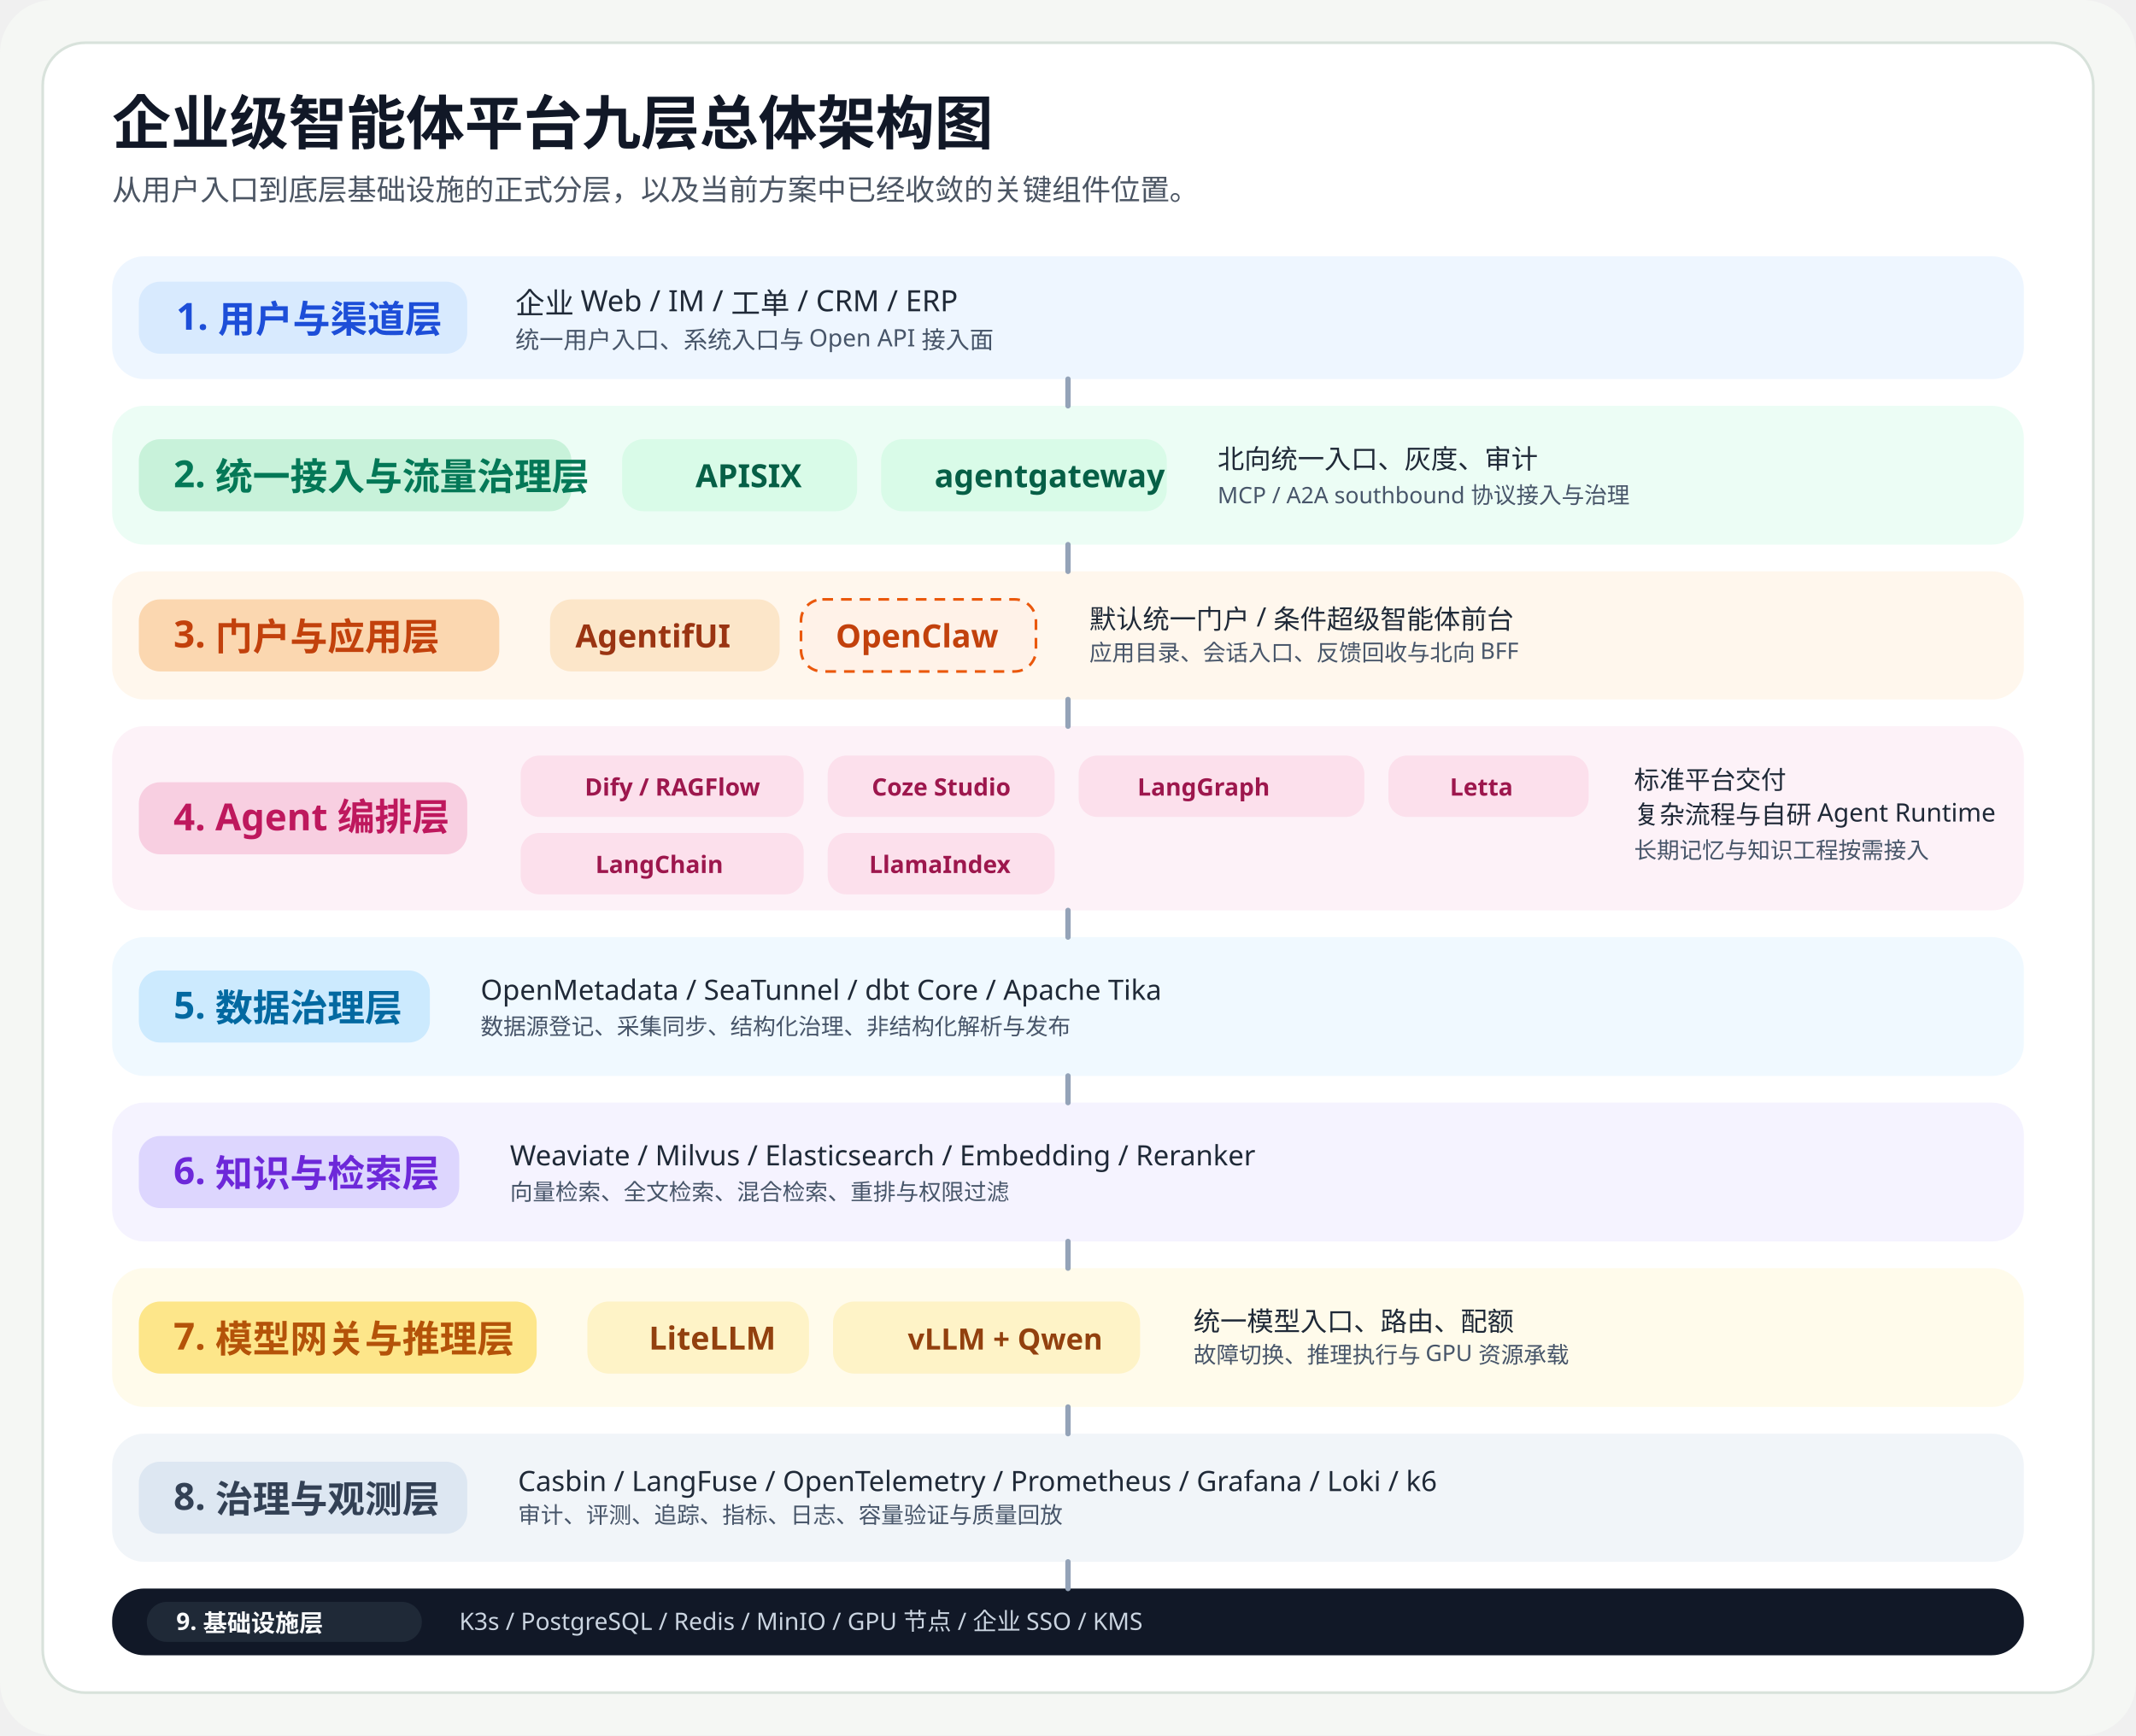
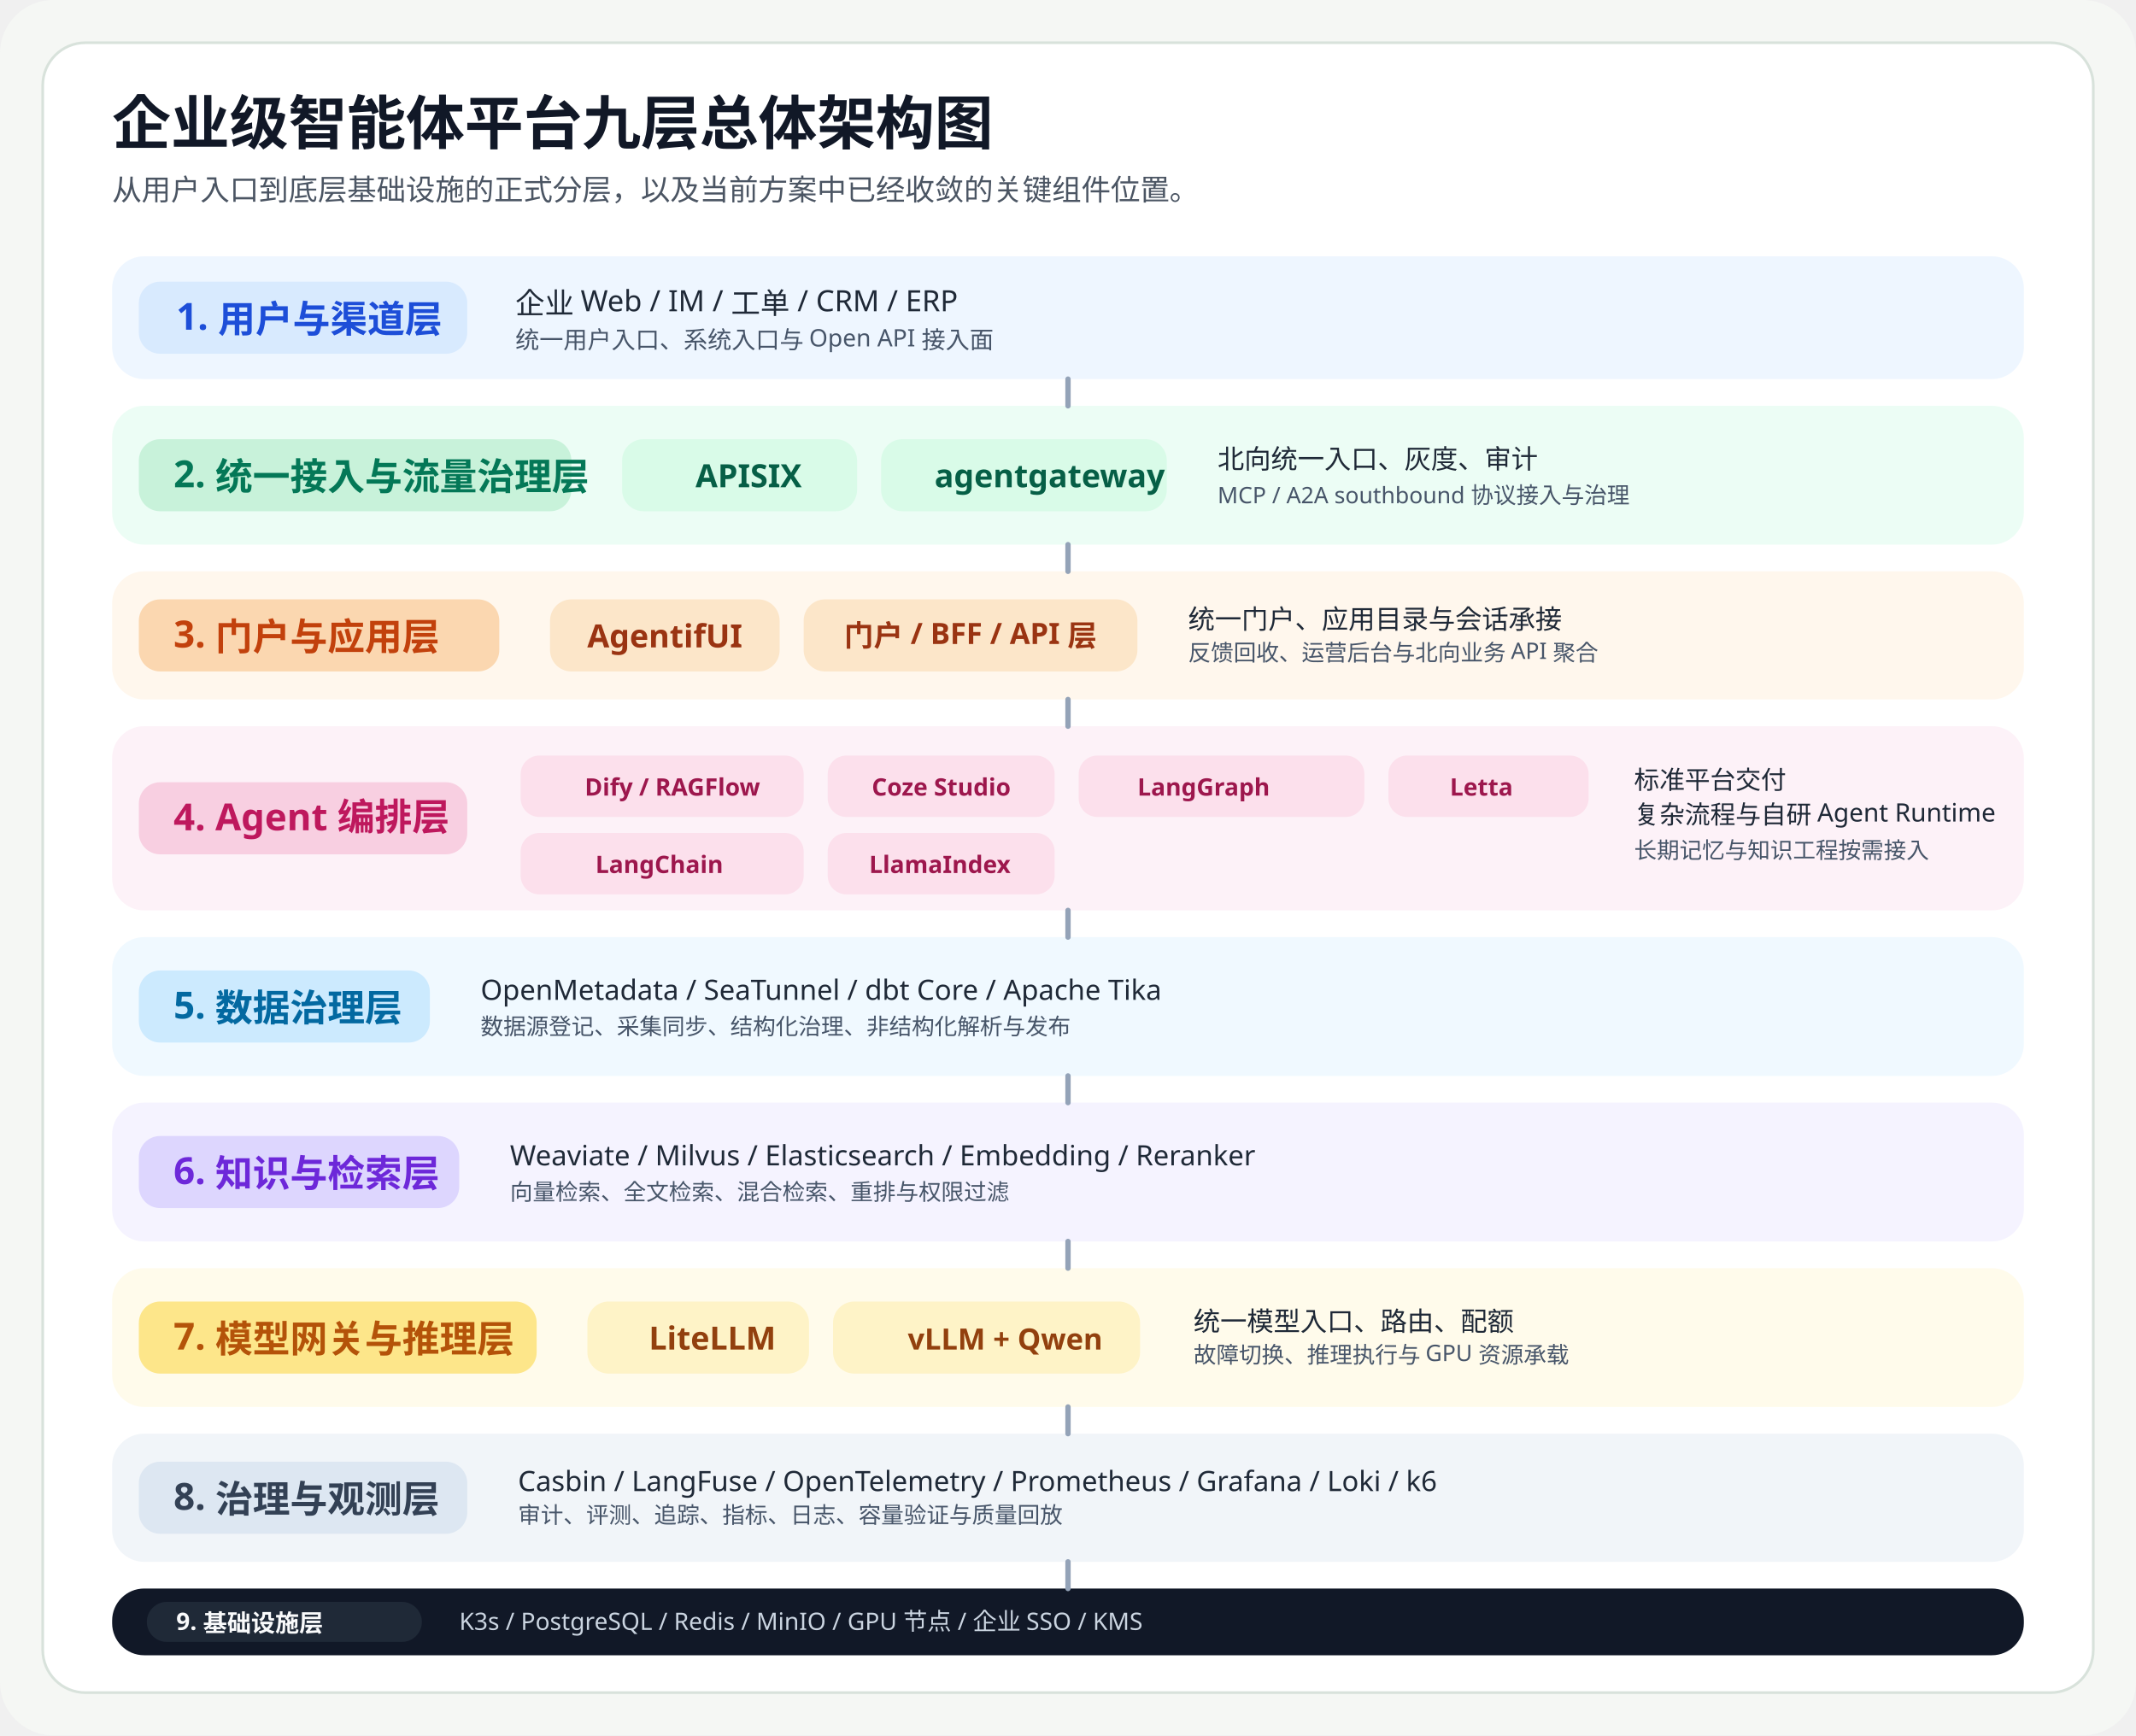
<svg xmlns="http://www.w3.org/2000/svg" width="1600" height="1300" viewBox="0 0 1600 1300" fill="none">
  <rect width="1600" height="1300" rx="40" fill="#F5F7F4" />
  <rect x="32" y="32" width="1536" height="1236" rx="32" fill="#FFFFFF" stroke="#D8E2DB" stroke-width="2" />
  <text x="84" y="108" fill="#111827" font-size="44" font-family="IBM Plex Sans, PingFang SC, Microsoft YaHei, sans-serif" font-weight="700">企业级智能体平台九层总体架构图</text>
  <text x="84" y="150" fill="#4B5563" font-size="22" font-family="IBM Plex Sans, PingFang SC, Microsoft YaHei, sans-serif">从用户入口到底层基础设施的正式分层，以及当前方案中已经收敛的关键组件位置。</text>
  <g font-family="IBM Plex Sans, PingFang SC, Microsoft YaHei, sans-serif">
    <rect x="84" y="192" width="1432" height="92" rx="24" fill="#EEF6FF" />
    <rect x="104" y="211" width="246" height="54" rx="16" fill="#D8EAFE" />
    <text x="132" y="247" fill="#1D4ED8" font-size="28" font-weight="700">1. 用户与渠道层</text>
    <text x="386" y="235" fill="#1F2937" font-size="22">企业 Web / IM / 工单 / CRM / ERP</text>
    <text x="386" y="261" fill="#475569" font-size="18">统一用户入口、系统入口与 Open API 接入面</text>
    <rect x="84" y="304" width="1432" height="104" rx="24" fill="#ECFDF5" />
    <rect x="104" y="329" width="324" height="54" rx="16" fill="#C8F2DA" />
    <text x="130" y="365" fill="#047857" font-size="28" font-weight="700">2. 统一接入与流量治理层</text>
    <rect x="466" y="329" width="176" height="54" rx="16" fill="#D9FBE8" />
    <rect x="660" y="329" width="214" height="54" rx="16" fill="#D9FBE8" />
    <text x="521" y="365" fill="#065F46" font-size="24" font-weight="600">APISIX</text>
    <text x="700" y="365" fill="#065F46" font-size="24" font-weight="600">agentgateway</text>
    <text x="912" y="351" fill="#1F2937" font-size="20">北向统一入口、灰度、审计</text>
    <text x="912" y="377" fill="#475569" font-size="17">MCP / A2A southbound 协议接入与治理</text>
    <rect x="84" y="428" width="1432" height="96" rx="24" fill="#FFF7ED" />
    <rect x="104" y="449" width="270" height="54" rx="16" fill="#FBD7B0" />
    <text x="130" y="485" fill="#C2410C" font-size="28" font-weight="700">3. 门户与应用层</text>
    <rect x="412" y="449" width="172" height="54" rx="16" fill="#FCE6C9" />
-     <rect x="600" y="449" width="176" height="54" rx="16" fill="#FFF2E8" stroke="#EA580C" stroke-width="2" stroke-dasharray="8 6" />
-     <text x="431" y="485" fill="#9A3412" font-size="24" font-weight="600">AgentifUI</text>
-     <text x="626" y="485" fill="#C2410C" font-size="24" font-weight="600">OpenClaw</text>
-     <text x="816" y="471" fill="#1F2937" font-size="20">默认统一门户 / 条件超级智能体前台</text>
-     <text x="816" y="495" fill="#475569" font-size="17">应用目录、会话入口、反馈回收与北向 BFF</text>
+     <rect x="602" y="449" width="250" height="54" rx="16" fill="#FCE6C9" />
+     <text x="498" y="485" text-anchor="middle" fill="#9A3412" font-size="24" font-weight="600">AgentifUI</text>
+     <text x="727" y="484" text-anchor="middle" fill="#9A3412" font-size="22" font-weight="600">门户 / BFF / API 层</text>
+     <text x="890" y="471" fill="#1F2937" font-size="20">统一门户、应用目录与会话承接</text>
+     <text x="890" y="495" fill="#475569" font-size="17">反馈回收、运营后台与北向业务 API 聚合</text>
    <rect x="84" y="544" width="1432" height="138" rx="24" fill="#FDF2F8" />
    <rect x="104" y="586" width="246" height="54" rx="16" fill="#F8CFE1" />
    <text x="130" y="622" fill="#BE185D" font-size="28" font-weight="700">4. Agent 编排层</text>
    <rect x="390" y="566" width="212" height="46" rx="14" fill="#FCE0EC" />
    <rect x="620" y="566" width="170" height="46" rx="14" fill="#FCE0EC" />
    <rect x="808" y="566" width="214" height="46" rx="14" fill="#FCE0EC" />
    <rect x="1040" y="566" width="150" height="46" rx="14" fill="#FCE0EC" />
    <rect x="390" y="624" width="212" height="46" rx="14" fill="#FCE0EC" />
    <rect x="620" y="624" width="170" height="46" rx="14" fill="#FCE0EC" />
    <text x="438" y="596" fill="#9D174D" font-size="18" font-weight="600">Dify / RAGFlow</text>
    <text x="653" y="596" fill="#9D174D" font-size="18" font-weight="600">Coze Studio</text>
    <text x="852" y="596" fill="#9D174D" font-size="18" font-weight="600">LangGraph</text>
    <text x="1086" y="596" fill="#9D174D" font-size="18" font-weight="600">Letta</text>
    <text x="446" y="654" fill="#9D174D" font-size="18" font-weight="600">LangChain</text>
    <text x="651" y="654" fill="#9D174D" font-size="18" font-weight="600">LlamaIndex</text>
    <text x="1224" y="591" fill="#1F2937" font-size="19">标准平台交付</text>
    <text x="1224" y="617" fill="#1F2937" font-size="19">复杂流程与自研 Agent Runtime</text>
    <text x="1224" y="643" fill="#475569" font-size="17">长期记忆与知识工程按需接入</text>
    <rect x="84" y="702" width="1432" height="104" rx="24" fill="#F0F9FF" />
    <rect x="104" y="727" width="218" height="54" rx="16" fill="#CCEAFE" />
    <text x="130" y="763" fill="#0369A1" font-size="28" font-weight="700">5. 数据治理层</text>
    <text x="360" y="749" fill="#1F2937" font-size="21">OpenMetadata / SeaTunnel / dbt Core / Apache Tika</text>
    <text x="360" y="775" fill="#475569" font-size="17">数据源登记、采集同步、结构化治理、非结构化解析与发布</text>
    <rect x="84" y="826" width="1432" height="104" rx="24" fill="#F5F3FF" />
    <rect x="104" y="851" width="240" height="54" rx="16" fill="#DDD6FE" />
    <text x="130" y="887" fill="#6D28D9" font-size="28" font-weight="700">6. 知识与检索层</text>
    <text x="382" y="873" fill="#1F2937" font-size="21">Weaviate / Milvus / Elasticsearch / Embedding / Reranker</text>
    <text x="382" y="899" fill="#475569" font-size="17">向量检索、全文检索、混合检索、重排与权限过滤</text>
    <rect x="84" y="950" width="1432" height="104" rx="24" fill="#FFFBEB" />
    <rect x="104" y="975" width="298" height="54" rx="16" fill="#FDE68A" />
    <text x="130" y="1011" fill="#B45309" font-size="28" font-weight="700">7. 模型网关与推理层</text>
    <rect x="440" y="975" width="166" height="54" rx="16" fill="#FEF3C7" />
    <rect x="624" y="975" width="230" height="54" rx="16" fill="#FEF3C7" />
    <text x="486" y="1011" fill="#92400E" font-size="24" font-weight="600">LiteLLM</text>
    <text x="680" y="1011" fill="#92400E" font-size="22" font-weight="600">vLLM + Qwen</text>
    <text x="894" y="997" fill="#1F2937" font-size="20">统一模型入口、路由、配额</text>
    <text x="894" y="1021" fill="#475569" font-size="17">故障切换、推理执行与 GPU 资源承载</text>
    <rect x="84" y="1074" width="1432" height="96" rx="24" fill="#F1F5F9" />
    <rect x="104" y="1095" width="246" height="54" rx="16" fill="#DDE7F2" />
    <text x="130" y="1131" fill="#334155" font-size="28" font-weight="700">8. 治理与观测层</text>
    <text x="388" y="1117" fill="#1F2937" font-size="21">Casbin / LangFuse / OpenTelemetry / Prometheus / Grafana / Loki / k6</text>
    <text x="388" y="1141" fill="#475569" font-size="17">审计、评测、追踪、指标、日志、容量验证与质量回放</text>
    <rect x="84" y="1190" width="1432" height="50" rx="24" fill="#111827" />
    <rect x="110" y="1200" width="206" height="30" rx="15" fill="#1F2937" />
    <text x="132" y="1221" fill="#F9FAFB" font-size="18" font-weight="600">9. 基础设施层</text>
    <text x="344" y="1221" fill="#CBD5E1" font-size="18">K3s / PostgreSQL / Redis / MinIO / GPU 节点 / 企业 SSO / KMS</text>
  </g>
  <path d="M800 284V304" stroke="#94A3B8" stroke-width="4" stroke-linecap="round" />
  <path d="M800 408V428" stroke="#94A3B8" stroke-width="4" stroke-linecap="round" />
  <path d="M800 524V544" stroke="#94A3B8" stroke-width="4" stroke-linecap="round" />
  <path d="M800 682V702" stroke="#94A3B8" stroke-width="4" stroke-linecap="round" />
  <path d="M800 806V826" stroke="#94A3B8" stroke-width="4" stroke-linecap="round" />
  <path d="M800 930V950" stroke="#94A3B8" stroke-width="4" stroke-linecap="round" />
  <path d="M800 1054V1074" stroke="#94A3B8" stroke-width="4" stroke-linecap="round" />
  <path d="M800 1170V1190" stroke="#94A3B8" stroke-width="4" stroke-linecap="round" />
</svg>
